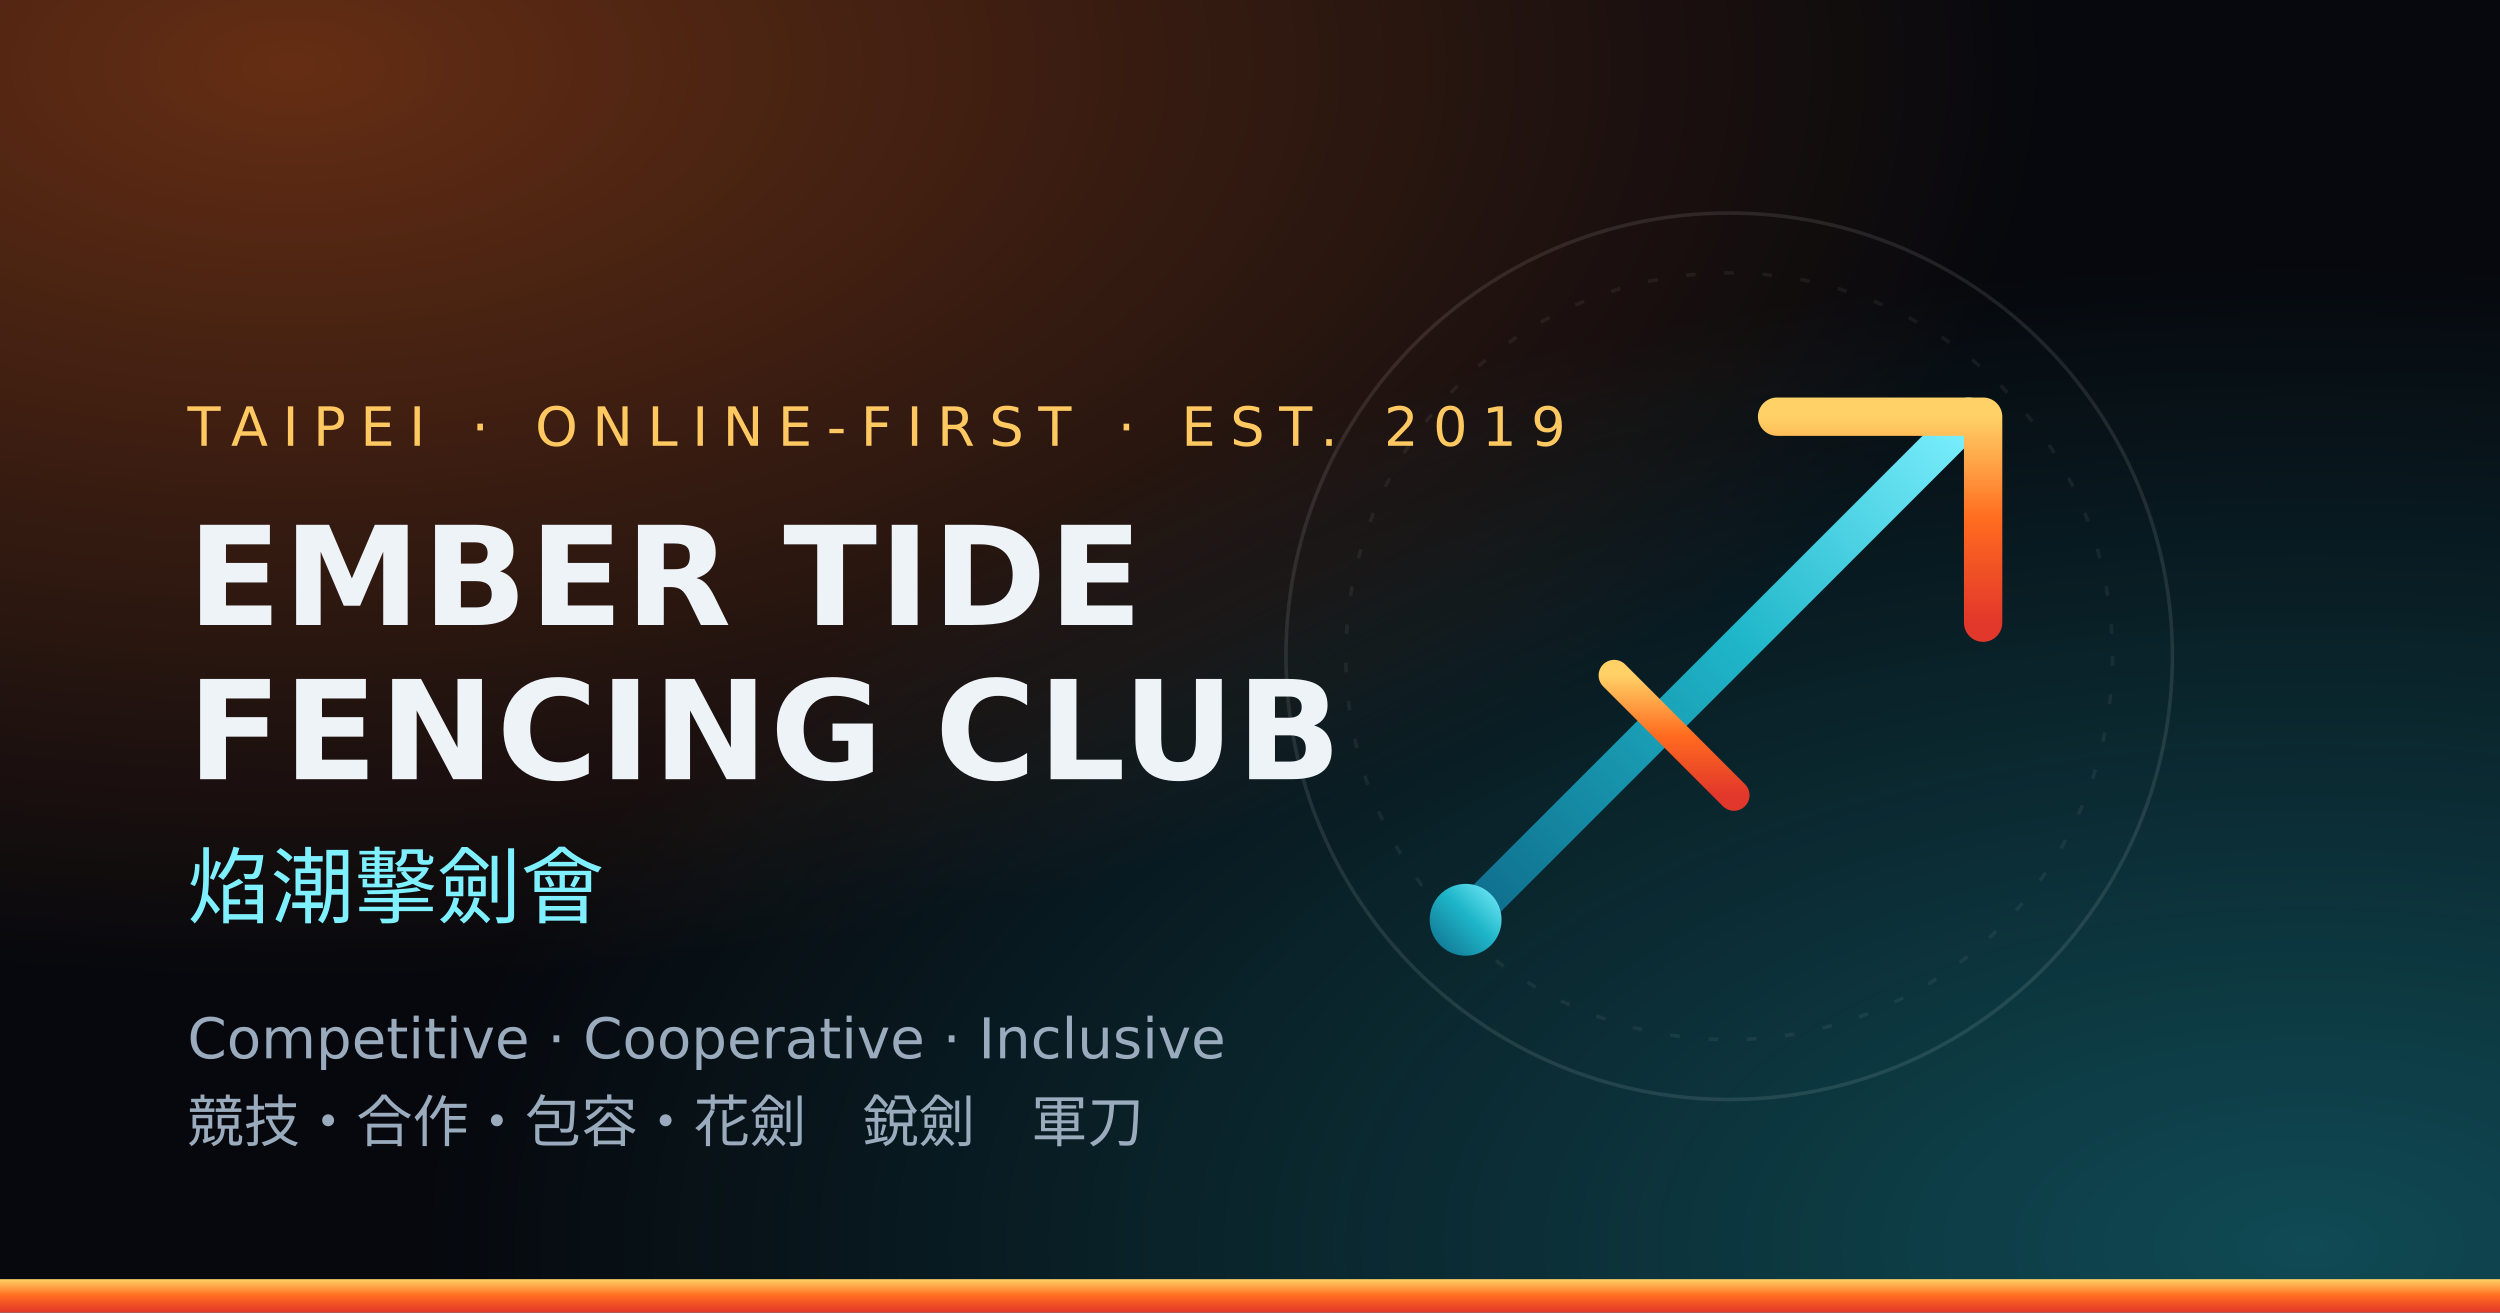
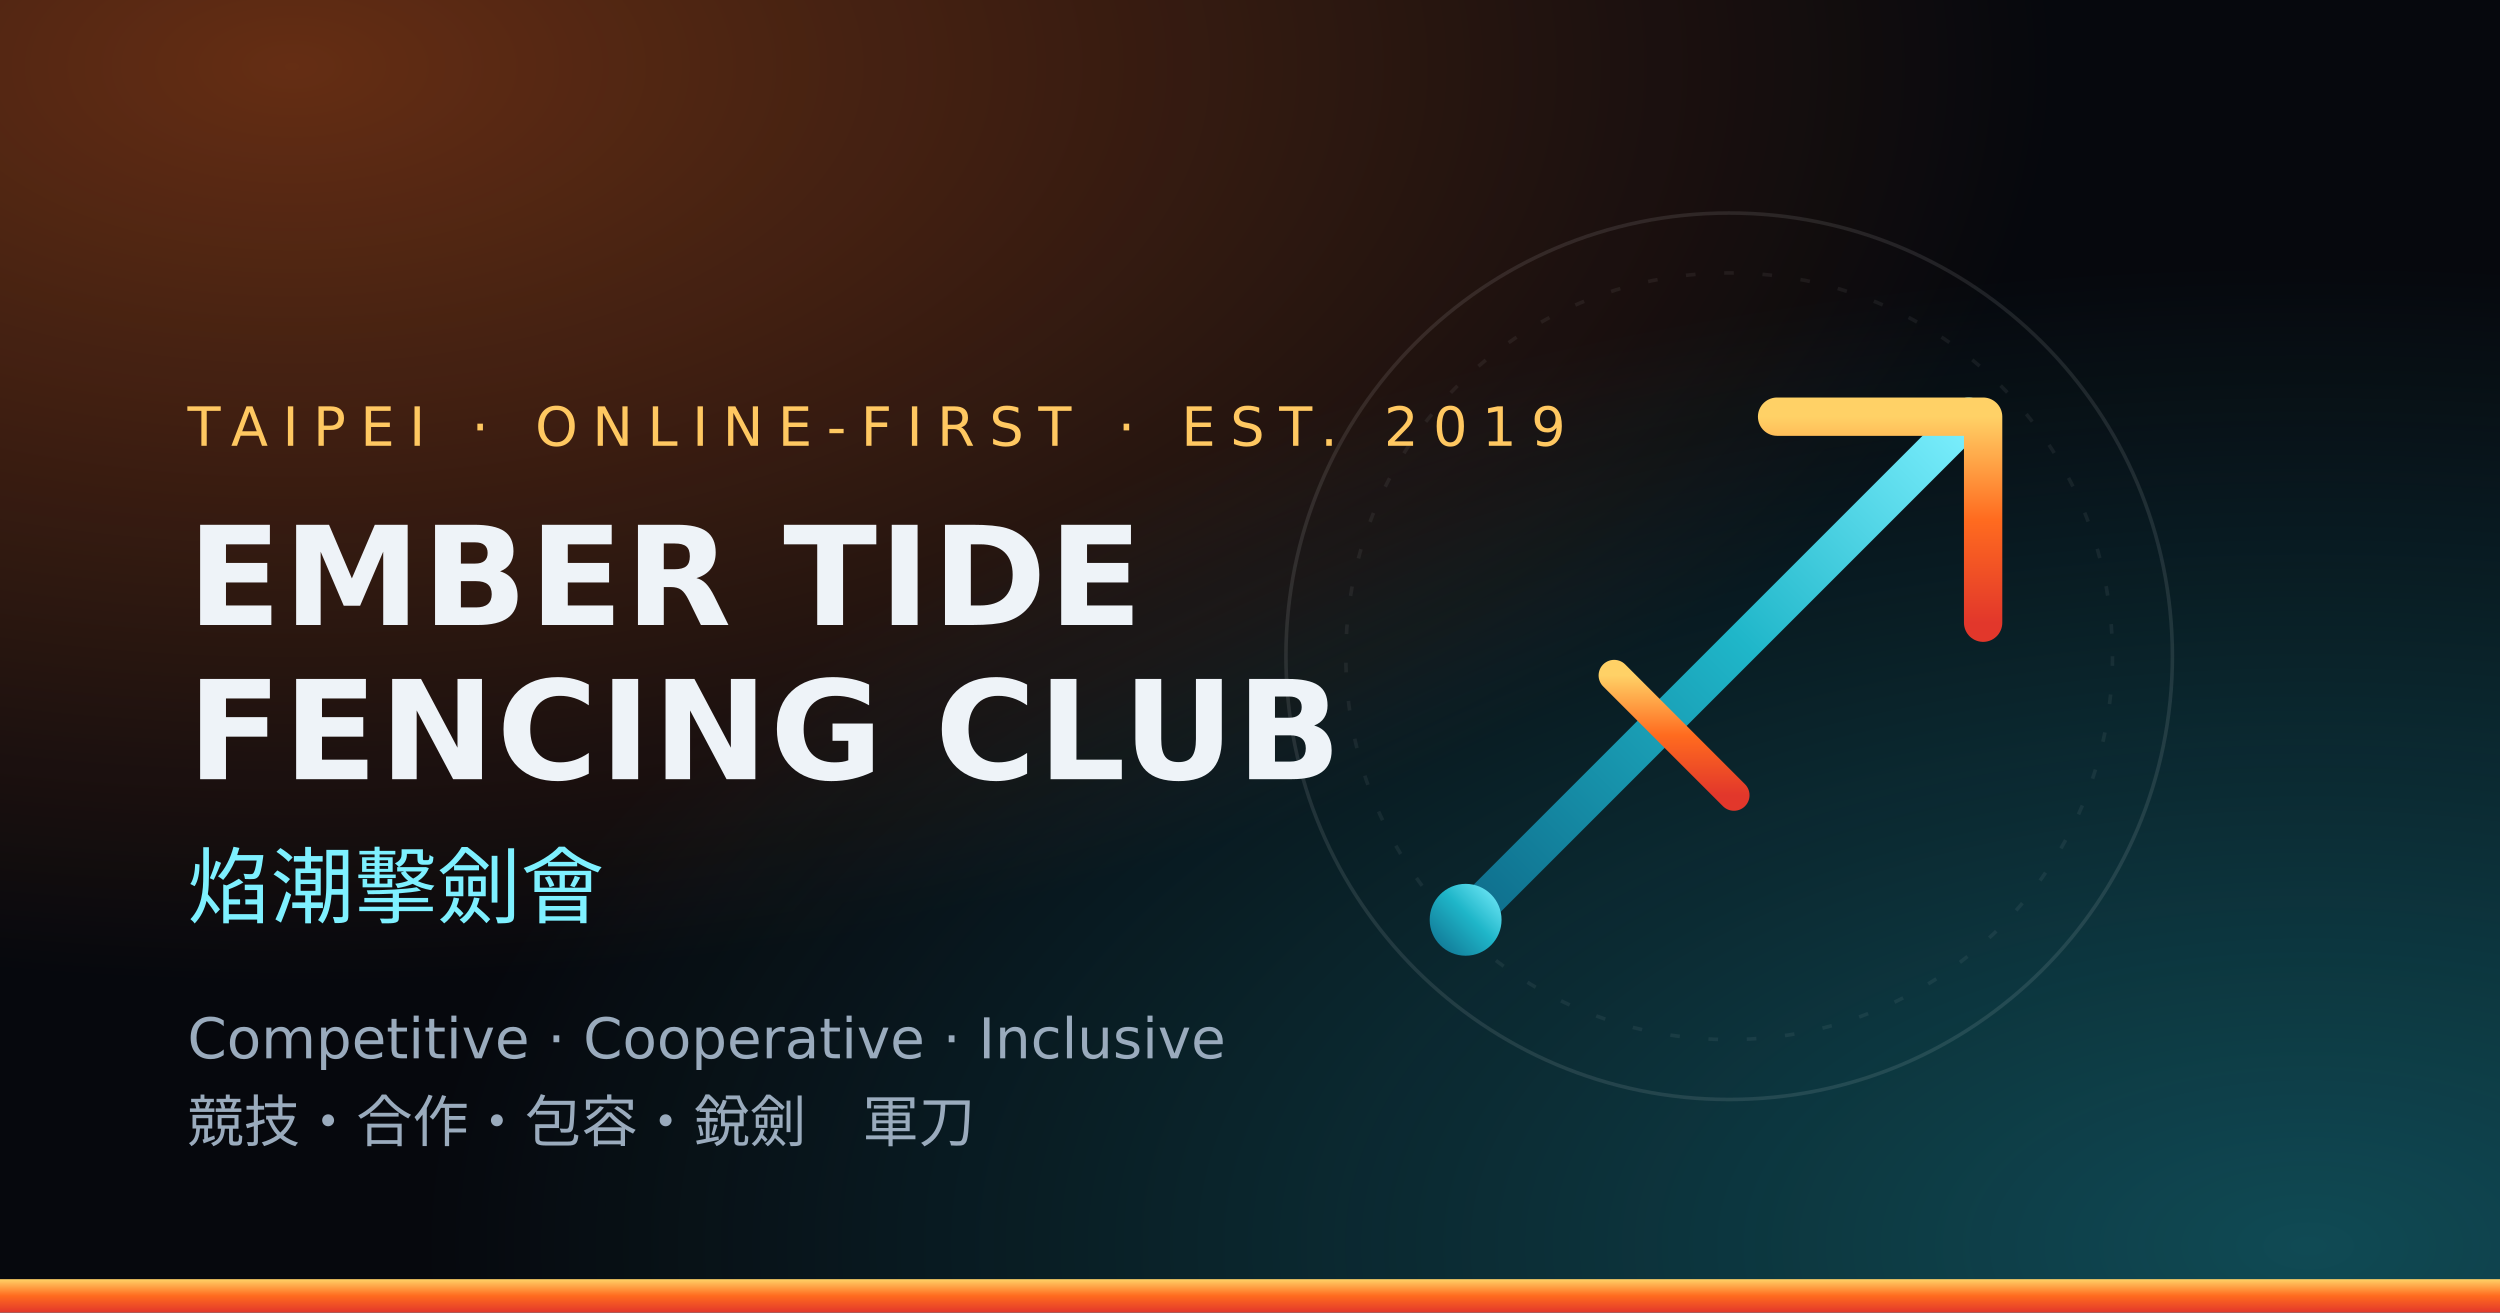
<svg xmlns="http://www.w3.org/2000/svg" width="1200" height="630" viewBox="0 0 1200 630">
  <defs>
    <linearGradient id="fire" x1="0" y1="0" x2="0" y2="1">
      <stop offset="0" stop-color="#ffd166" />
      <stop offset="0.5" stop-color="#ff6b1f" />
      <stop offset="1" stop-color="#e2372b" />
    </linearGradient>
    <linearGradient id="tide" x1="0" y1="1" x2="1" y2="0">
      <stop offset="0" stop-color="#0e6b8a" />
      <stop offset="0.55" stop-color="#1fb6c9" />
      <stop offset="1" stop-color="#7ef0ff" />
    </linearGradient>
    <radialGradient id="g1" cx="0.12" cy="0.05" r="0.7">
      <stop offset="0" stop-color="#ff6b1f" stop-opacity="0.38" />
      <stop offset="1" stop-color="#ff6b1f" stop-opacity="0" />
    </radialGradient>
    <radialGradient id="g2" cx="0.92" cy="0.95" r="0.75">
      <stop offset="0" stop-color="#1fb6c9" stop-opacity="0.38" />
      <stop offset="1" stop-color="#1fb6c9" stop-opacity="0" />
    </radialGradient>
  </defs>
  <rect width="1200" height="630" fill="#06080d" />
  <rect width="1200" height="630" fill="url(#g1)" />
  <rect width="1200" height="630" fill="url(#g2)" />
  <g transform="translate(830 315) scale(1.15)">
    <circle r="185" fill="none" stroke="#ffffff" stroke-opacity="0.10" stroke-width="1.5" />
    <circle r="160" fill="none" stroke="#ffffff" stroke-opacity="0.06" stroke-width="1.5" stroke-dasharray="4 12" />
    <g stroke-linecap="round" stroke-linejoin="round" fill="none">
      <path d="M-110 110 L100 -100" stroke="url(#tide)" stroke-width="16" />
      <path d="M20 -100 H106 V-14" stroke="url(#fire)" stroke-width="16" />
      <path d="M-48 8 L2 58" stroke="url(#fire)" stroke-width="13" />
    </g>
    <circle cx="-110" cy="110" r="15" fill="url(#tide)" />
  </g>
  <g font-family="DejaVu Sans, sans-serif">
    <text x="90" y="214" fill="#ffc861" font-size="26" letter-spacing="7">TAIPEI  ·  ONLINE-FIRST  ·  EST. 2019</text>
    <text x="90" y="300" fill="#eef3f8" font-size="66" font-weight="bold" letter-spacing="1">EMBER TIDE</text>
    <text x="90" y="374" fill="#eef3f8" font-size="66" font-weight="bold" letter-spacing="1">FENCING CLUB</text>
    <text x="90" y="440" fill="#7ef0ff" font-size="40" font-family="Droid Sans Fallback, sans-serif">焰潮擊劍會</text>
    <text x="90" y="508" fill="#9aabbd" font-size="27">Competitive · Cooperative · Inclusive</text>
-     <text x="90" y="548" fill="#9aabbd" font-size="27" font-family="Droid Sans Fallback, sans-serif">競技・合作・包容・花劍　銳劍　軍刀</text>
+     <text x="90" y="548" fill="#9aabbd" font-size="27" font-family="Droid Sans Fallback, sans-serif">競技・合作・包容・銳劍　軍刀</text>
  </g>
  <rect x="0" y="614" width="1200" height="16" fill="url(#fire)" />
</svg>
